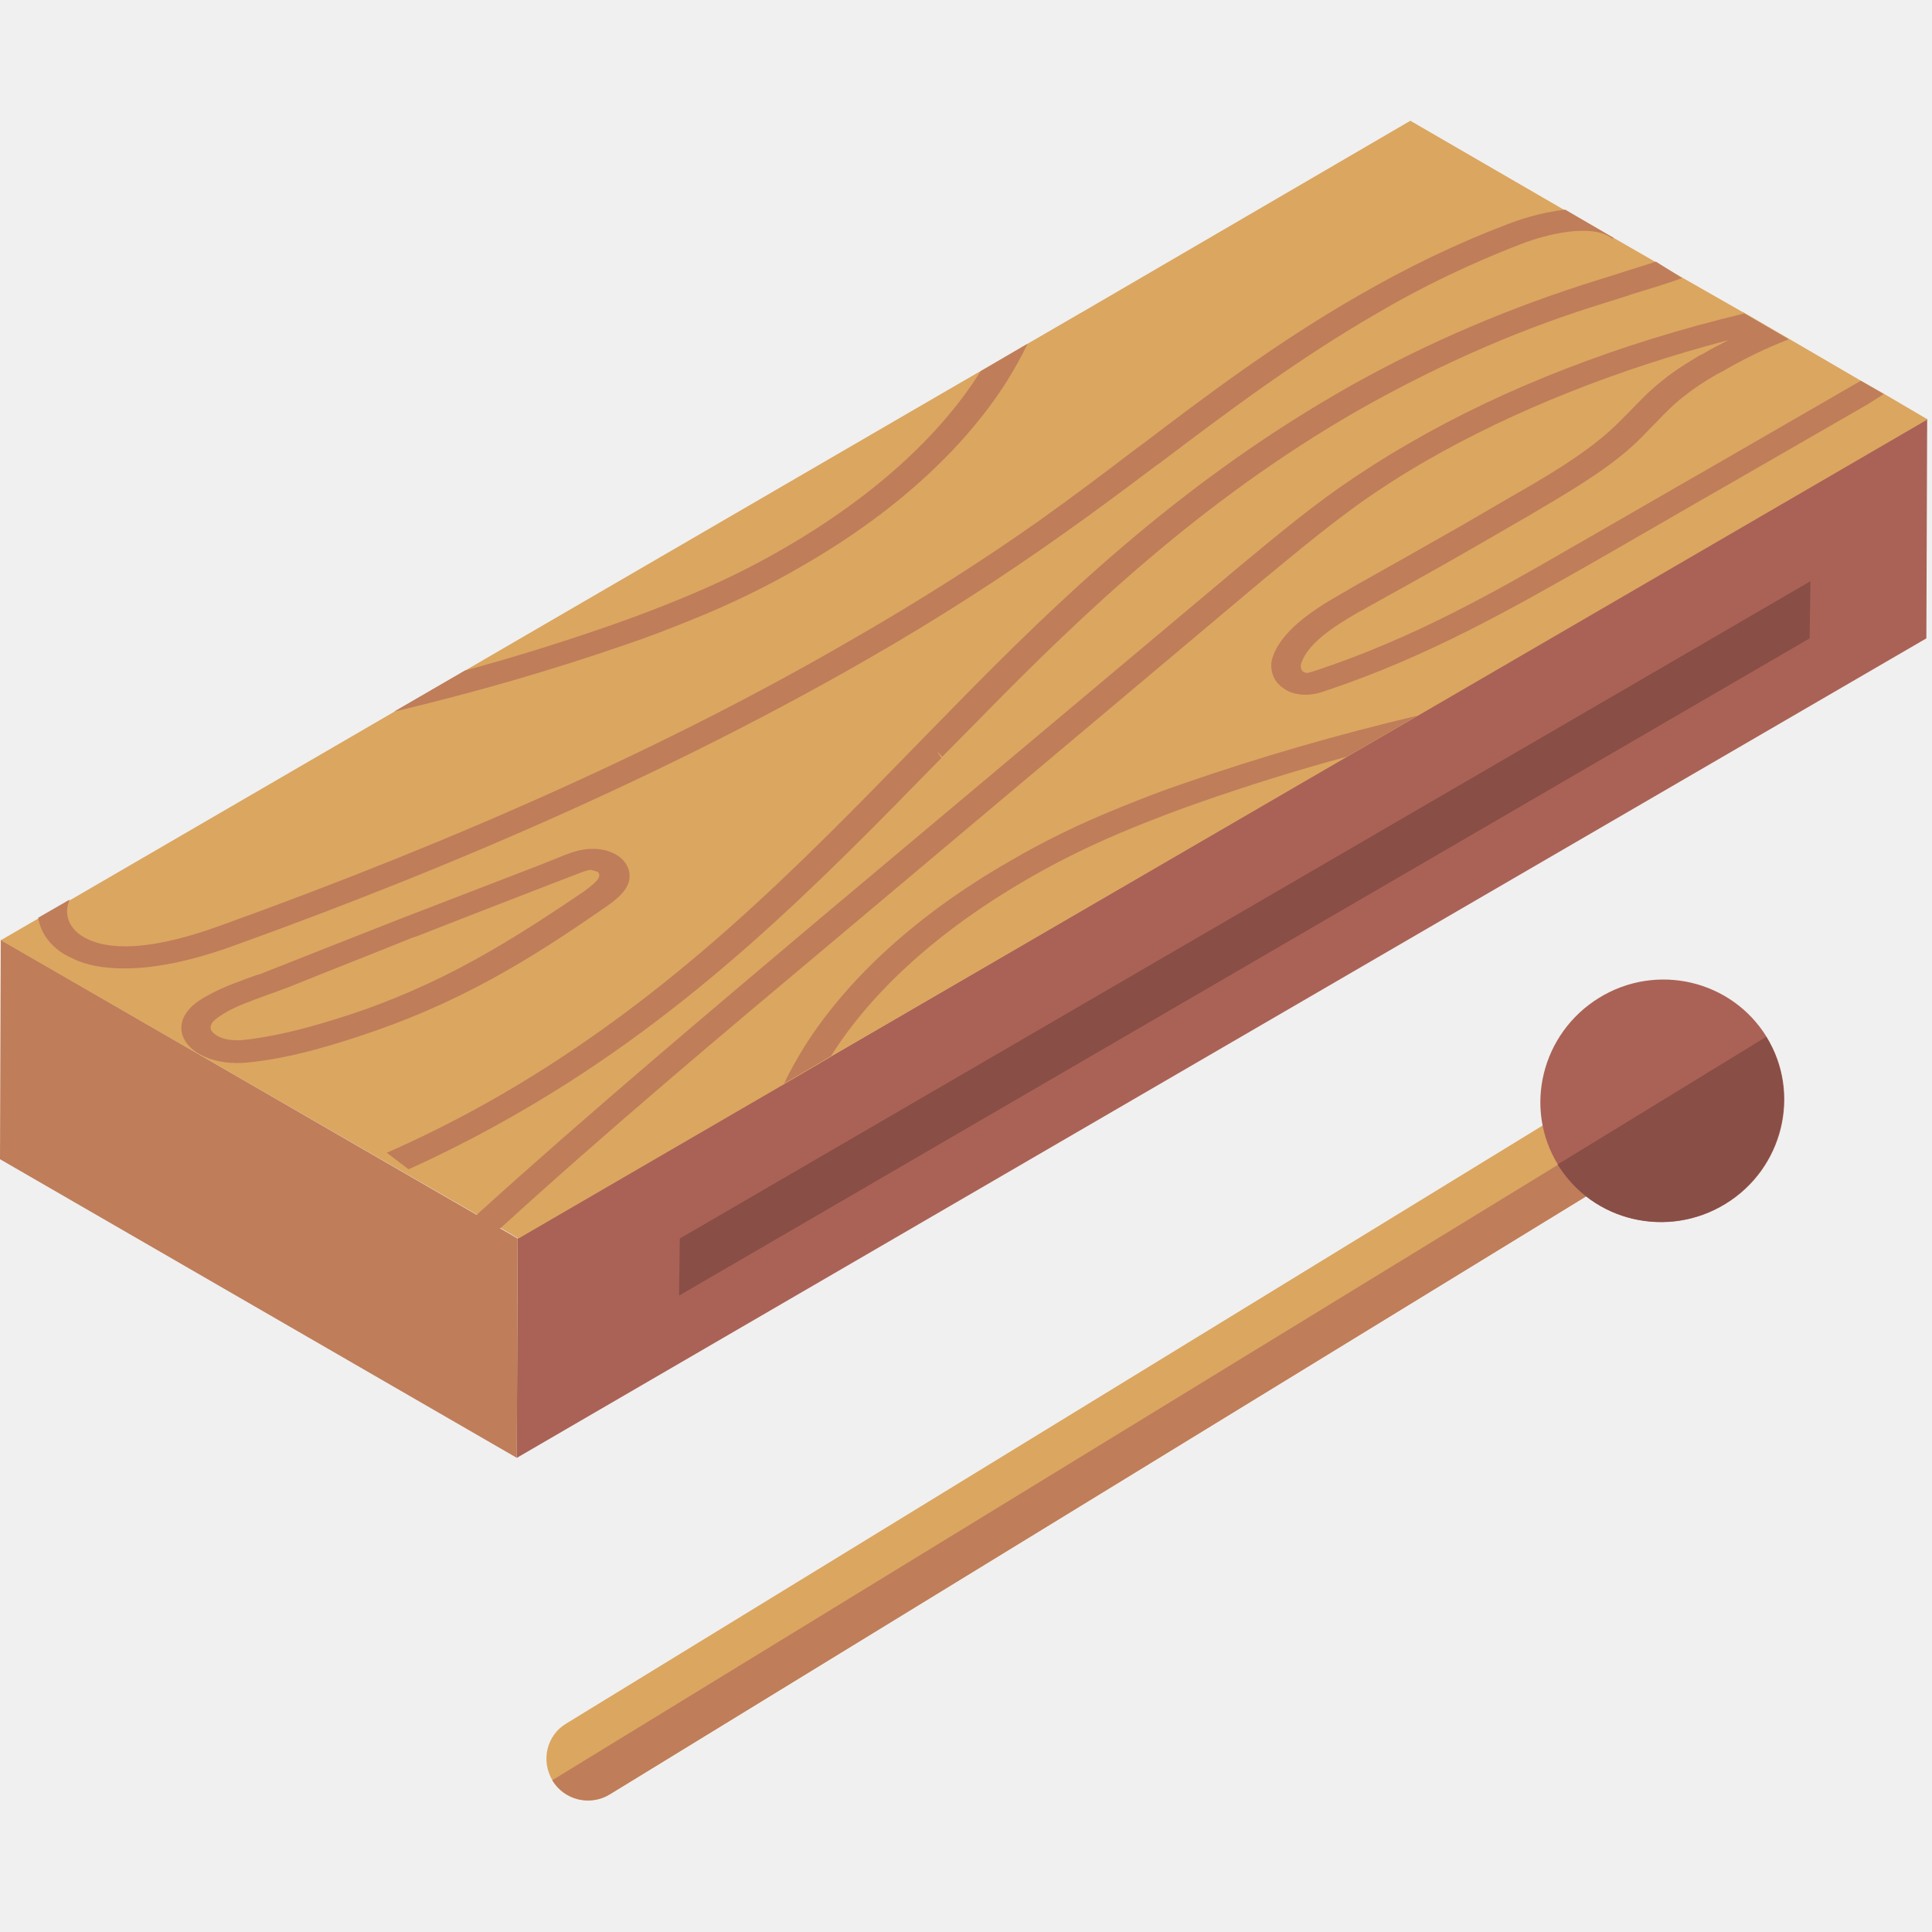
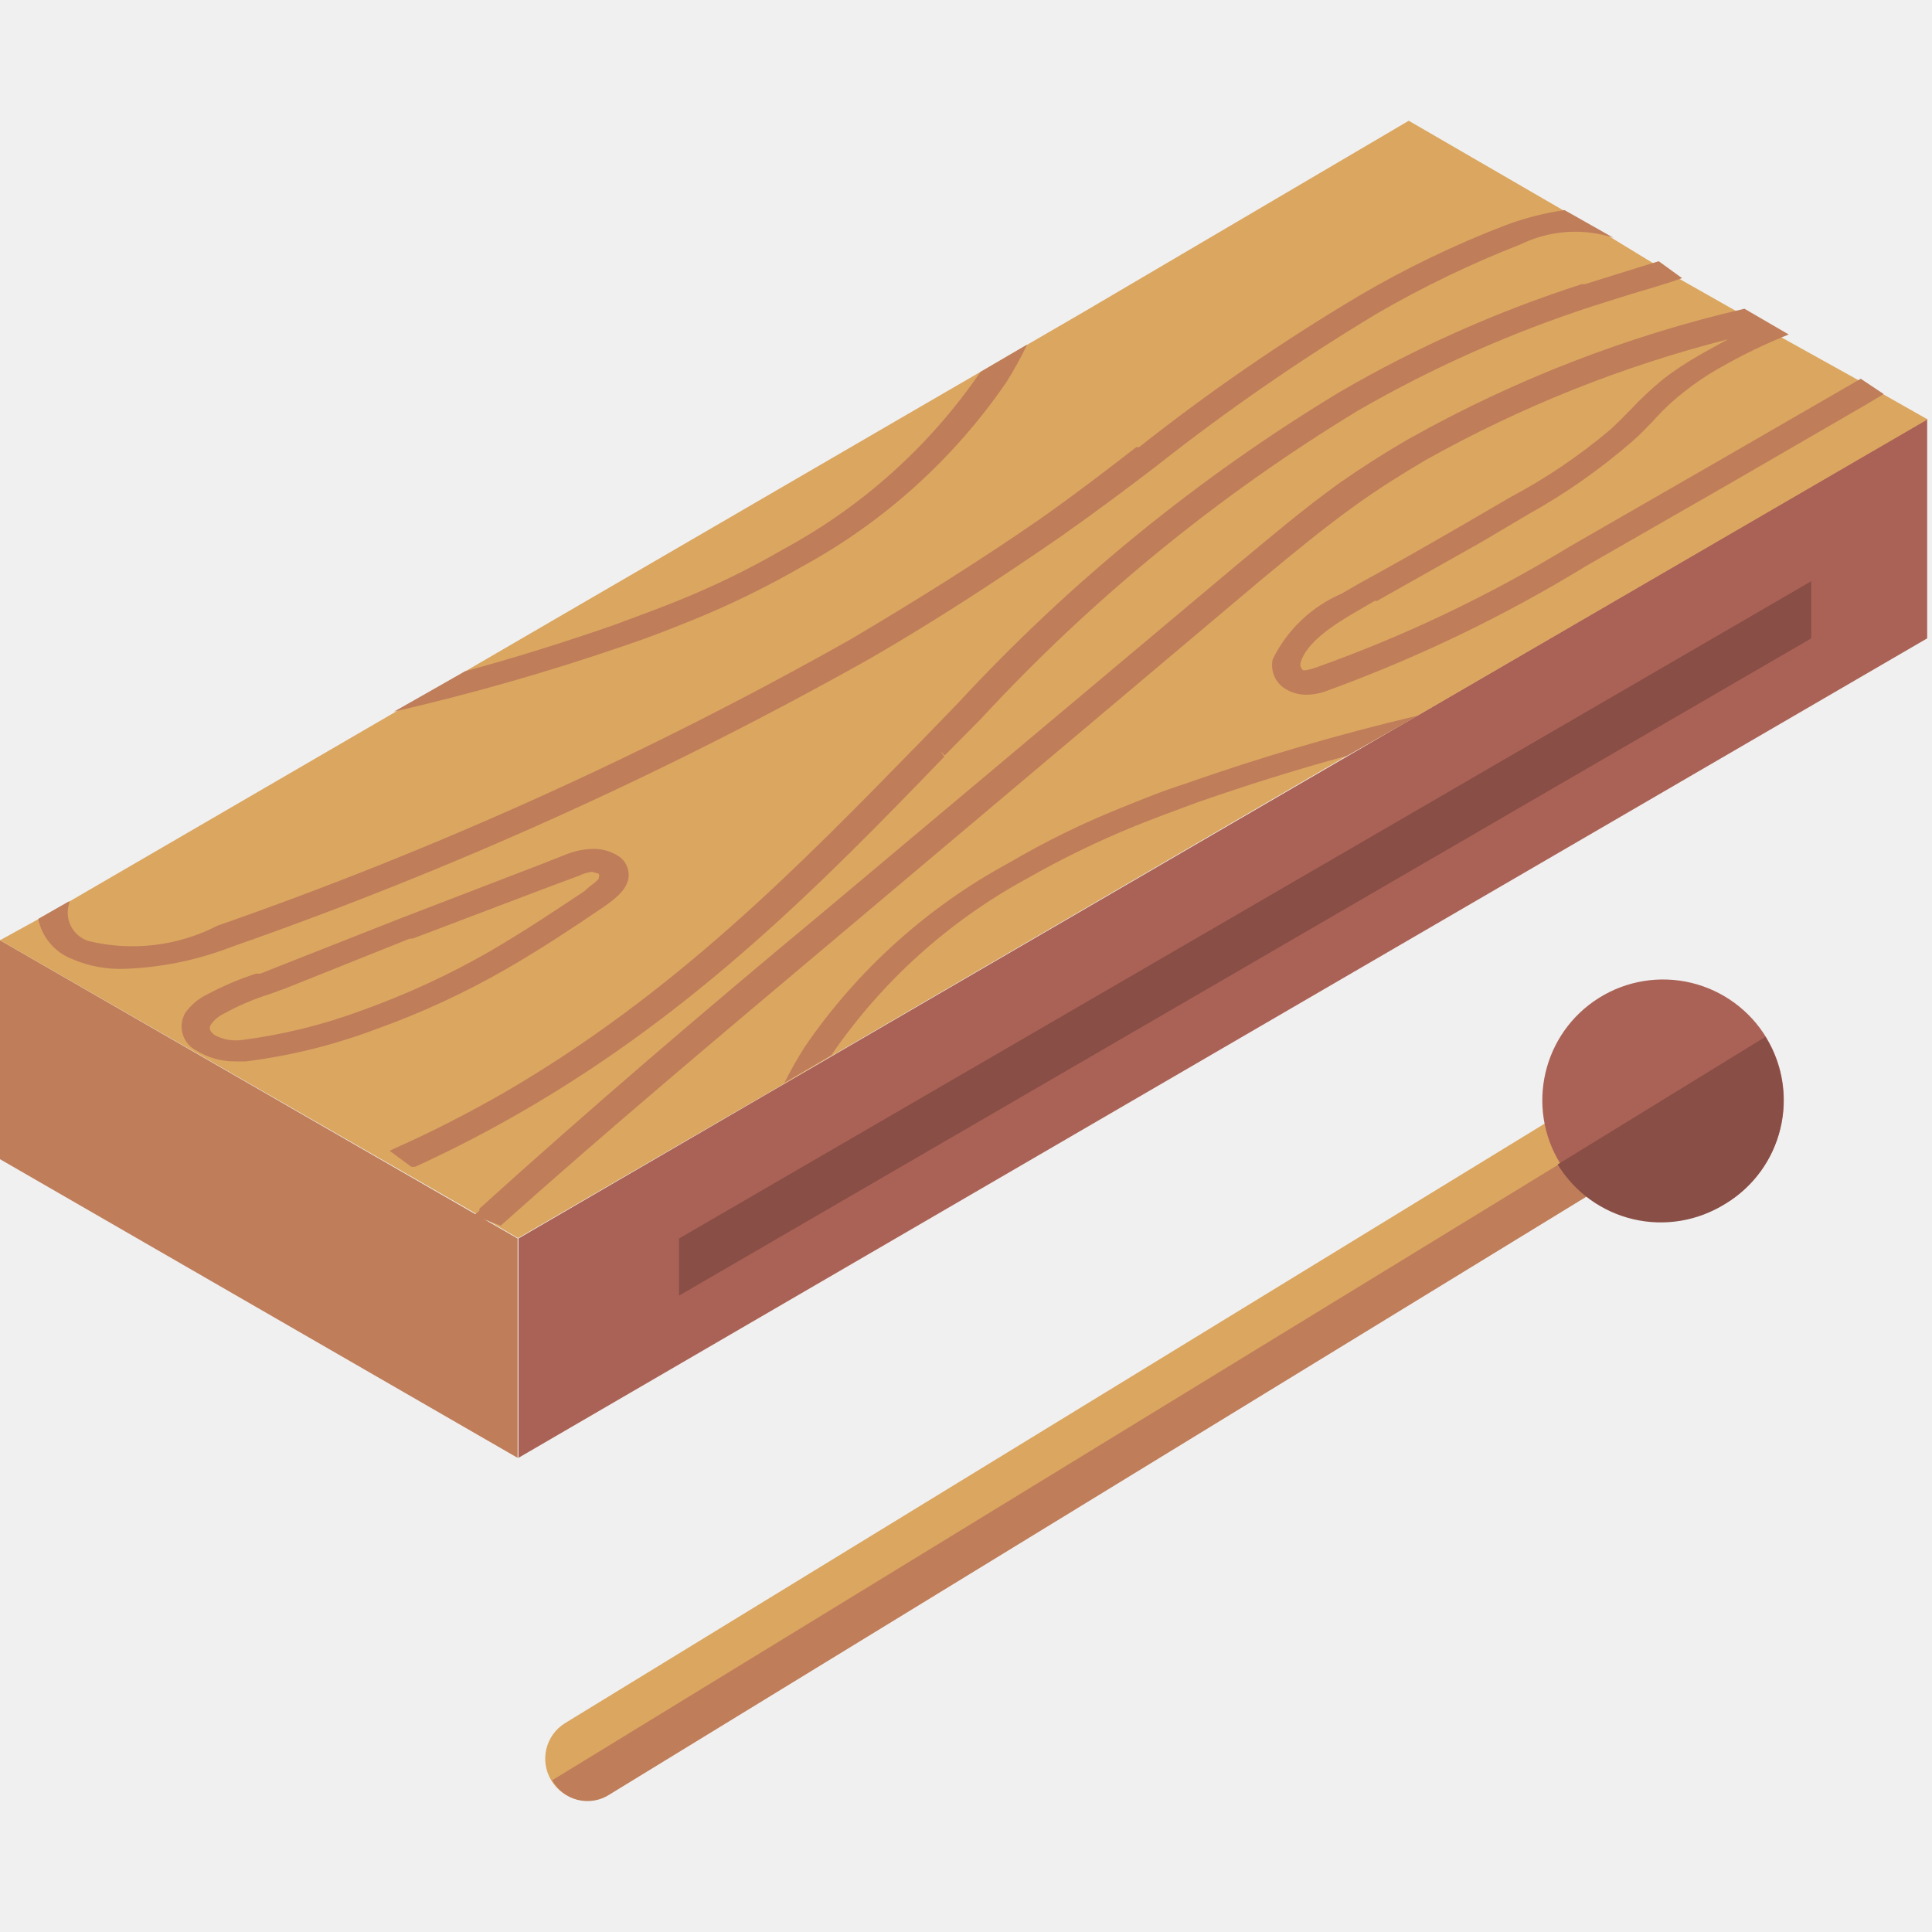
- <svg xmlns="http://www.w3.org/2000/svg" version="1.1" x="0px" y="0px" viewBox="0 0 48 48" style="enable-background:new 0 0 48 48;" xml:space="preserve">
-   <style type="text/css">
- 	.st0{fill:#F5DAA7;}
- 	.st1{fill:#EDC472;}
- 	.st2{fill:#BC9B5B;}
- 	.st3{fill:#9A6A53;}
- 	.st4{fill:#855B47;}
- 	.st5{fill:#F4E2C1;}
- 	.st6{fill:#F7F7F7;}
- 	.st7{fill:#C8C3CA;}
- 	.st8{fill:#B78C7A;}
- 	.st9{fill:#7A5341;}
- 	.st10{fill:#704C3B;}
- 	.st11{fill:#CF9875;}
- 	.st12{fill:#C7865B;}
- 	.st13{clip-path:url(#SVGID_3_);}
- 	.st14{clip-path:url(#SVGID_4_);fill:#FFFFFF;stroke:#231F20;stroke-miterlimit:10;}
- 	.st15{fill:#FFFFFF;stroke:#231F20;stroke-miterlimit:10;}
- 	.st16{fill:none;stroke:#000000;stroke-width:4.5;stroke-miterlimit:10;}
- 	.st17{fill:#463C4B;}
- 	.st18{fill:#555A6E;}
- 	.st19{fill:#F06423;}
- 	.st20{fill:#FAA51E;}
- 	.st21{fill:#D7E6F0;}
- 	.st22{fill:#DADADA;}
- 	.st23{fill:#C4C6C6;}
- 	.st24{fill:#EDEEEF;}
- 	.st25{fill:#797981;}
- 	.st26{fill:#5A5A63;}
- 	.st27{fill:#494951;}
- 	.st28{fill:#29BAED;}
- 	.st29{fill:#DD9554;}
- 	.st30{fill:#CC8244;}
- 	.st31{fill:#805333;}
- 	.st32{fill:#A56A43;}
- 	.st33{fill:#CB8252;}
- 	.st34{fill:#ECF0F1;}
- 	.st35{fill:#603E26;}
- 	.st36{fill:#F9EAB0;}
- 	.st37{fill:#F5EFCA;}
- 	.st38{fill:#464F5D;}
- 	.st39{fill:#F3D55B;}
- 	.st40{fill:#6F6571;}
- 	.st41{fill:#4B3F4E;}
- 	.st42{fill:#5D5360;}
- 	.st43{fill:#857E87;}
- 	.st44{fill:#ECEAEC;}
- 	.st45{fill:#DAD8DB;}
- 	.st46{fill:#B3E59F;}
- 	.st47{fill:#CCF49F;}
- 	.st48{fill:#792A47;}
- 	.st49{fill:#A62B38;}
- 	.st50{fill:#D22D28;}
- 	.st51{fill:#FF2F19;}
- 	.st52{fill:#FFFFFF;}
- 	.st53{fill:#202666;}
- 	.st54{fill:#FDE6BB;}
- 	.st55{fill:#FE501F;}
- 	.st56{fill:#FD7226;}
- 	.st57{fill:#FCCD76;}
- 	.st58{fill:#FB932C;}
- 	.st59{fill:#4D2857;}
- 	.st60{fill:#B19046;}
- 	.st61{fill:#F0C419;}
- 	.st62{fill:#24AE5F;}
- 	.st63{fill:#E64C3C;}
- 	.st64{fill:#3B97D3;}
- 	.st65{fill:#E74444;}
- 	.st66{fill:#CE3536;}
- 	.st67{fill:#D9DBDD;}
- 	.st68{fill:#E8EDF1;}
- 	.st69{fill:#F3DB70;}
- 	.st70{fill:#D5DAF3;}
- 	.st71{fill:#A2AEE6;}
- 	.st72{fill:#FFC344;}
- 	.st73{fill:#FFE177;}
- 	.st74{fill:#BEC6ED;}
- 	.st75{fill:#8795DE;}
- 	.st76{fill-rule:evenodd;clip-rule:evenodd;fill:#A46A5A;}
- 	.st77{fill-rule:evenodd;clip-rule:evenodd;fill:#845252;}
- 	.st78{fill-rule:evenodd;clip-rule:evenodd;fill:#FFD05B;}
- 	.st79{fill-rule:evenodd;clip-rule:evenodd;fill:#704242;}
- 	.st80{fill-rule:evenodd;clip-rule:evenodd;fill:#FFC244;}
- 	.st81{fill-rule:evenodd;clip-rule:evenodd;fill:#596C76;}
- 	.st82{fill-rule:evenodd;clip-rule:evenodd;fill:#465A61;}
- 	.st83{fill:#A46A5A;}
- 	.st84{fill:#607D8B;}
- 	.st85{fill:#9C27B0;}
- 	.st86{fill:#03A9F4;}
- 	.st87{fill:#8BC34A;}
- 	.st88{fill:#FFC107;}
- 	.st89{fill:#FF9800;}
- 	.st90{fill:#F44336;}
- 	.st91{fill:#D7CCC8;}
- 	.st92{fill:#F57C00;}
- 	.st93{fill:#F9BB4B;}
- 	.st94{fill:#FCF05A;}
- 	.st95{fill:#66342E;}
- 	.st96{fill:#D3843D;}
- 	.st97{fill:#704C55;}
- 	.st98{fill:#5A344B;}
- 	.st99{fill:#E63950;}
- 	.st100{fill:#EFE2DD;}
- 	.st101{fill:#FF435B;}
- 	.st102{fill:#FFF5F5;}
- 	.st103{fill:#9B786F;}
- 	.st104{fill:#925CB4;}
- 	.st105{fill:#814BA2;}
- 	.st106{fill:#6F3F8A;}
- 	.st107{fill:#FFD185;}
- 	.st108{fill:#FFBA48;}
- 	.st109{fill:#FF5A35;}
- 	.st110{fill:#FF7A3C;}
- 	.st111{fill:#FFE8C2;}
- 	.st112{fill:#4F4F4F;}
- 	.st113{fill:#FF3A2F;}
- 	.st114{fill:#353535;}
- 	.st115{fill:#FB4A59;}
- 	.st116{fill:#F82F40;}
- 	.st117{fill:#3F5959;}
- 	.st118{fill:#384848;}
- 	.st119{fill:#EFF5F6;}
- 	.st120{fill:#CBE5E7;}
- 	.st121{fill:#FCC16D;}
- 	.st122{fill:#FCB44D;}
- 	.st123{fill:#A66856;}
- 	.st124{fill:#735458;}
- 	.st125{fill:#FFDEA9;}
- 	.st126{fill:#5C4346;}
- 	.st127{fill:#8F5040;}
- 	.st128{fill:#595959;}
- 	.st129{fill:#7F221C;}
- 	.st130{fill:#913122;}
- 	.st131{fill:#FFEFB0;}
- 	.st132{fill:#DB2116;}
- 	.st133{fill:#883F2E;}
- 	.st134{fill:#A44F3E;}
- 	.st135{fill:#D8AA5E;}
- 	.st136{fill:#E9B665;}
- 	.st137{fill:#E19974;}
- 	.st138{fill:#FFEFD2;}
- 	.st139{fill:#D7D0D6;}
- 	.st140{fill:#E8AD8C;}
- 	.st141{fill:#6D3326;}
- 	.st142{fill:#BA5D4F;}
- 	.st143{fill:#F5A871;}
- 	.st144{fill:#E89A5E;}
- 	.st145{fill:#A34F41;}
- 	.st146{fill:#D68A5A;}
- 	.st147{fill:#FFE5C4;}
- 	.st148{fill:#FDD1A7;}
- 	.st149{fill:#873F30;}
- 	.st150{fill:#C86F5C;}
- 	.st151{fill:#6C3328;}
- 	.st152{fill:#54231D;}
- 	.st153{fill:#B5B1B3;}
- 	.st154{fill:#FEC93E;}
- 	.st155{fill:#EFB533;}
- 	.st156{fill:#F7A738;}
- 	.st157{fill:#EA952F;}
- 	.st158{fill:#FD6E2E;}
- 	.st159{fill:#EA551B;}
- 	.st160{fill:#F5A257;}
- 	.st161{fill:#DB8F52;}
- 	.st162{fill:#75360D;}
- 	.st163{fill:#FFBF7B;}
- 	.st164{fill:#00CCB2;}
- 	.st165{fill:#00AB94;}
- 	.st166{fill:#FEA832;}
- 	.st167{fill:#FF8700;}
- 	.st168{fill:#00EED0;}
- 	.st169{fill:#FFD400;}
- 	.st170{fill:#FDBF00;}
- 	.st171{fill:#08B865;}
- 	.st172{fill:#E41F2D;}
- 	.st173{fill:#FD4755;}
- 	.st174{fill:#FB2B3A;}
- 	.st175{fill:#FED2A4;}
- 	.st176{fill:#FFE5C2;}
- 	.st177{fill:#FFBD86;}
- 	.st178{fill:#FE99A0;}
- 	.st179{fill:#FD8087;}
- 	.st180{fill:#C57A44;}
- 	.st181{fill:#09A755;}
- 	.st182{fill:#FEDF30;}
- 	.st183{fill:#FED402;}
- 	.st184{fill:#FAC600;}
- 	.st185{fill:#46CC8D;}
- 	.st186{fill:#00C27A;}
- 	.st187{fill:#FE7701;}
- 	.st188{fill:#FE860A;}
- 	.st189{fill:#C41926;}
- 	.st190{fill:#E89C5D;}
- 	.st191{fill:#F4B37D;}
- 	.st192{fill:#E8626C;}
- 	.st193{fill:#40C6C2;}
- 	.st194{fill:#FFC999;}
- 	.st195{fill:#4A4A68;}
- 	.st196{fill:#333356;}
- 	.st197{fill:#EDEDED;}
- 	.st198{fill:#C9C9C9;}
- 	.st199{fill:#FF9900;}
- 	.st200{fill:#FFCE00;}
- 	.st201{fill:#FBBD00;}
- 	.st202{fill:#ED8100;}
- 	.st203{fill:#FFE431;}
- 	.st204{fill:#FF9F00;}
- 	.st205{fill:#FFE666;}
- 	.st206{fill:#FFBF00;}
- 	.st207{fill:#FCCD31;}
- 	.st208{fill:#F2B016;}
- 	.st209{fill:#4A4D4F;}
- 	.st210{fill:#D3CBC2;}
- 	.st211{fill:#6D7072;}
- 	.st212{fill:#BAAFA6;}
- 	.st213{fill:#888C8E;}
- 	.st214{fill:#B4B4B4;}
- 	.st215{fill:#FFE999;}
- 	.st216{fill:#FFCF3B;}
- 	.st217{fill:#C1C1C1;}
- 	.st218{fill:#FFBC19;}
- 	.st219{fill:#94E6FF;}
- 	.st220{fill:#315F83;}
- 	.st221{fill:#267EA8;}
- 	.st222{fill:#3B3F5F;}
- 	.st223{fill:#D8F2FB;}
- 	.st224{fill:#35495E;}
- 	.st225{fill:#556080;}
- 	.st226{fill:#E4C05C;}
- 	.st227{fill:#E4C05C;stroke:#E4C05C;stroke-width:2;stroke-linecap:round;stroke-linejoin:round;stroke-miterlimit:10;}
- 	.st228{fill:#B57F5F;}
- 	.st229{fill:#966A5B;}
- 	.st230{fill:#FFD15B;}
- 	.st231{fill:#A5C3DC;}
- 	.st232{fill:#8697CB;}
- 	.st233{fill:#E0E0E0;}
- 	.st234{fill:#CCCCCC;}
- 	.st235{fill:#8E8E8E;}
- 	.st236{fill:#A0A0A0;}
- 	.st237{fill:#E13732;}
- 	.st238{fill:#F05055;}
- 	.st239{fill:#D24605;}
- 	.st240{fill:#FFCE53;}
- 	.st241{fill:#FFB833;}
- 	.st242{fill:#4999D1;}
- 	.st243{fill:#43AAF0;}
- 	.st244{fill:#FF2E23;}
- 	.st245{fill:#FF4A26;}
- 	.st246{fill:#C6805D;}
- 	.st247{fill:#77CC7D;}
- 	.st248{fill:#52BD7E;}
- 	.st249{fill:#98DB7C;}
- 	.st250{fill:#D48C64;}
- 	.st251{fill:#FFD18D;}
- 	.st252{fill:#FBBD80;}
- 	.st253{fill:#F3B573;}
- 	.st254{fill:#434A54;}
- 	.st255{fill:#DA4453;}
- 	.st256{fill:#FFCE54;}
- 	.st257{fill:#ED5564;}
- 	.st258{fill-rule:evenodd;clip-rule:evenodd;fill:#4BC3EF;}
- 	.st259{fill-rule:evenodd;clip-rule:evenodd;fill:#1BADDE;}
- 	.st260{fill-rule:evenodd;clip-rule:evenodd;fill:#DBD8DB;}
- 	.st261{fill-rule:evenodd;clip-rule:evenodd;fill:#C9BFC8;}
- 	.st262{fill:#421815;}
- 	.st263{fill:#FCB982;}
- 	.st264{fill:#FDDBBF;}
- 	.st265{fill:#FCCA9F;}
- 	.st266{fill:#C6865C;}
- 	.st267{fill:#B16E3D;}
- 	.st268{fill:#454545;}
- 	.st269{fill:#EFECEF;}
- 	.st270{fill:#E2DFE2;}
- 	.st271{fill:#3F3736;}
- 	.st272{fill:#C4755B;}
- 	.st273{fill:#FFE3A1;}
- 	.st274{fill-rule:evenodd;clip-rule:evenodd;fill:#D48C64;}
- 	.st275{fill:#DBD8DB;}
- 	.st276{fill:#BB5D4C;}
- 	.st277{fill:#465A61;}
- 	.st278{fill:#596C76;}
- 	.st279{fill:#E5E1E5;}
- 	.st280{fill:#7A8C98;}
- 	.st281{fill:#FEDBA6;}
- 	.st282{fill:#EAB14D;}
- 	.st283{fill:#617881;}
- 	.st284{fill:#E28086;}
- 	.st285{fill:#DD636E;}
- 	.st286{fill:#FFE07D;}
- 	.st287{fill:#ECBE6B;}
- 	.st288{fill:#E9EDF5;}
- 	.st289{fill:#CDD2E1;}
- 	.st290{fill:#FFAA00;}
- 	.st291{fill:#FF9500;}
- 	.st292{fill:#555A65;}
- 	.st293{fill:#333940;}
- 	.st294{fill:#E6A373;}
- 	.st295{fill:#CC8552;}
- 	.st296{fill:#FFDF40;}
- 	.st297{fill:#FFBE40;}
- 	.st298{fill:#FF9F40;}
- 	.st299{fill:#F77E00;}
- 	.st300{fill:#FFF04A;}
- 	.st301{fill:#00DDC1;}
- 	.st302{fill:#A24603;}
- 	.st303{fill:#F2D813;}
- 	.st304{fill:#803602;}
- 	.st305{fill:#3A3A3A;}
- 	.st306{fill:#AFAFAF;}
- 	.st307{fill:#686868;}
- 	.st308{fill:#925A15;}
- 	.st309{fill:#F3F2F6;}
- 	.st310{fill:#BF7D5A;}
- 	.st311{fill:#AA6256;}
- 	.st312{fill:#894E46;}
- 	.st313{fill:#DBA660;}
- 	.st314{fill:#E49542;}
- 	.st315{fill:#F9EFDA;}
- 	.st316{fill:#756E78;}
- 	.st317{fill:#665E66;}
- 	.st318{fill:#F9F6F9;}
- 	.st319{fill:#BC6C59;}
- 	.st320{fill:#994B39;}
- 	.st321{fill:#FEEC96;}
- 	.st322{fill:#F5DB64;}
- 	.st323{fill:#5D5E69;}
- 	.st324{fill:#FFE09F;}
- 	.st325{fill:#ECBD83;}
- 	.st326{fill:#F6D190;}
- 	.st327{fill:#FF8086;}
- 	.st328{fill:#E5646E;}
- 	.st329{fill:#357DA3;}
- 	.st330{fill:#F48A3B;}
- 	.st331{fill:#FFC233;}
- 	.st332{fill:#CDDEE0;}
- 	.st333{fill:#C8C5C9;}
- 	.st334{fill:#785353;}
- 	.st335{fill:#6E4848;}
- 	.st336{fill:#B7E4F8;}
- 	.st337{fill:#93D6F4;}
- 	.st338{fill:#DBF1FB;}
- 	.st339{fill:#8DCAFC;}
- 	.st340{fill:#64B9FC;}
- 	.st341{fill:#C4E1FF;}
- 	.st342{fill:#B5DBFD;}
- 	.st343{fill:#FEE7C9;}
- 	.st344{fill:#FFD496;}
- 	.st345{fill:#A3E440;}
- 	.st346{fill:#99D53B;}
- 	.st347{fill:#BCEA73;}
- 	.st348{fill:#C76D3D;}
- 	.st349{fill:#AA5E33;}
- 	.st350{fill:#D67F4F;}
- 	.st351{fill:#8DC637;}
- 	.st352{fill:#A79BA7;}
- 	.st353{fill:#7A6D79;}
- 	.st354{fill:#C4E2FF;}
- 	.st355{fill:#60B7FF;}
- 	.st356{fill:#B3DAFE;}
- 	.st357{fill:#F3F0F3;}
- 	.st358{fill:#EFEDEF;}
- 	.st359{fill:#CBC4CC;}
- 	.st360{fill:#26A6FE;}
- 	.st361{fill:#D2555A;}
- 	.st362{fill:#FF6464;}
- 	.st363{fill:#D7DEED;}
- 	.st364{fill:#B8BFD4;}
- 	.st365{fill:#959CB3;}
- 	.st366{fill:#F8C460;}
- 	.st367{fill:#FAAF42;}
- 	.st368{fill:#7A838B;}
- 	.st369{fill:#5D6972;}
- 	.st370{fill:#A7D0E1;}
- 	.st371{fill:#80BBCE;}
- 	.st372{fill:#FFD8CA;}
- 	.st373{fill:#FFBFAE;}
- 	.st374{fill:#FFE5D8;}
- 	.st375{fill:#E5EEF9;}
- 	.st376{fill:#56595E;}
- 	.st377{fill:#7F8284;}
- 	.st378{fill:#A5A5A4;}
- 	.st379{fill:#95A5A5;}
- 	.st380{fill:#BDC3C7;}
- 	.st381{fill:#7F8C8D;}
- </style>
-   <g id="Acoustic_Grand_Keyboard">
-     <g id="_x31_2">
-       <g>
-         <g>
-           <g>
-             <g>
-               <g>
-                 <path class="st310" d="M9.79,27.79l1.76-1.02c1.26-0.34,2.5-0.73,3.7-1.15c0.6-0.21,1.11-0.41,1.58-0.6         c0.94-0.38,1.85-0.82,2.67-1.3c2.16-1.25,3.84-2.76,4.86-4.38c0,0,0-0.01,0.01-0.01l1.16-0.68         c-0.15,0.32-0.33,0.63-0.52,0.94c-1.08,1.7-2.83,3.29-5.08,4.58c-0.85,0.5-1.78,0.95-2.75,1.34         c-0.52,0.21-1.05,0.42-1.62,0.61C13.71,26.75,11.78,27.32,9.79,27.79z" />
-               </g>
-             </g>
-             <g>
-               <g>
-                 <path class="st311" d="M47.88,10.41l-0.02,5.45L12.84,36.22l0.02-5.45L47.88,10.41z" />
-               </g>
-               <g>
-                 <path class="st312" d="M44.98,14.44l-0.02,1.42L16.87,32.19l0.02-1.42L44.98,14.44z" />
-               </g>
-               <g>
-                 <path class="st310" d="M12.86,30.77l-0.02,5.45L0,28.8l0.02-5.45L12.86,30.77z" />
-               </g>
-               <g>
-                 <path class="st313" d="M47.89,10.42l-12.66,7.36l-1.76,1.02l-12.81,7.44c0,0,0,0.01-0.01,0.01l-1.16,0.68l-6.61,3.84         l-0.48-0.28l-0.58-0.33L0.02,23.36l0.93-0.54l0.78-0.45l20.63-11.99l4.48-2.6c0,0,0.01,0,0.02-0.01L35.04,3l3.83,2.22h0.01         l1.21,0.69l1.06,0.61l0.65,0.38l1.49,0.85h0.01l1.1,0.64l1.8,1.05l0.6,0.34L47.89,10.42z" />
-               </g>
-               <g>
-                 <path class="st310" d="M41.79,6.91c-0.42,0.15-0.85,0.28-1.28,0.41l-0.05,0.02c-0.31,0.1-0.61,0.19-0.92,0.29         c-2.04,0.65-4,1.54-5.86,2.6c-3.81,2.2-6.74,4.97-9.36,7.65l-0.91,0.92l-0.11-0.11h-0.01l0.1,0.14         c-3.03,3.1-6.16,6.32-10.53,8.83c-0.85,0.49-1.74,0.95-2.62,1.35l-0.09,0.04l-0.54-0.41l0.25-0.11         c0.86-0.39,1.74-0.84,2.57-1.32c4.29-2.48,7.38-5.66,10.38-8.74l0.93-0.95c2.48-2.53,5.45-5.41,9.49-7.75         c1.9-1.1,3.93-1.99,6.02-2.67l0.09-0.03c0.28-0.09,0.54-0.17,0.83-0.26c0.32-0.11,0.65-0.2,0.97-0.31L41.79,6.91z" />
-                 <path class="st310" d="M35.22,17.78l-1.76,1.02c-1.26,0.34-2.5,0.73-3.7,1.15c-0.6,0.21-1.11,0.41-1.58,0.6         c-0.94,0.38-1.85,0.82-2.67,1.3c-2.16,1.25-3.84,2.76-4.86,4.38c0,0,0,0.01-0.01,0.01l-1.16,0.68         c0.15-0.32,0.33-0.63,0.52-0.94c1.08-1.7,2.83-3.29,5.08-4.58c0.85-0.5,1.78-0.95,2.75-1.34c0.52-0.21,1.05-0.42,1.62-0.61         C31.3,18.81,33.23,18.25,35.22,17.78z" />
-                 <path class="st310" d="M9.79,17.68l1.76-1.02c1.26-0.34,2.5-0.73,3.7-1.15c0.6-0.21,1.11-0.41,1.58-0.6         c0.94-0.38,1.85-0.82,2.67-1.3c2.16-1.25,3.84-2.76,4.86-4.38c0,0,0-0.01,0.01-0.01l1.16-0.68         c-0.15,0.32-0.33,0.63-0.52,0.94c-1.08,1.7-2.83,3.29-5.08,4.58c-0.85,0.5-1.78,0.95-2.75,1.34         c-0.52,0.21-1.05,0.42-1.62,0.61C13.71,16.65,11.78,17.21,9.79,17.68z" />
-                 <path class="st310" d="M46.8,9.79c-0.13,0.09-0.27,0.17-0.39,0.25l-3.42,1.97c-1.19,0.68-2.39,1.38-3.58,2.06         c-1.87,1.06-3.95,2.25-6.44,3.08c-0.14,0.05-0.31,0.11-0.53,0.11c-0.21,0-0.41-0.05-0.55-0.16         c-0.28-0.18-0.34-0.49-0.29-0.71c0.19-0.68,0.97-1.21,1.71-1.63c0.15-0.09,0.3-0.17,0.45-0.26c0.77-0.43,1.6-0.9,2.6-1.47         c0.38-0.22,0.77-0.45,1.15-0.67c0.84-0.48,1.79-1.03,2.49-1.66c0.19-0.17,0.36-0.35,0.51-0.5c0.25-0.26,0.5-0.52,0.81-0.76         c0.23-0.19,0.52-0.38,0.89-0.6l0.12-0.06c0.19-0.12,0.41-0.22,0.61-0.33c-2.77,0.73-5.34,1.75-7.51,3         c-0.59,0.34-1.15,0.7-1.67,1.07c-0.83,0.6-1.6,1.24-2.35,1.86l-0.12,0.1l-10.68,8.98c-2.72,2.28-5.54,4.65-8.16,7.04         l-0.03,0.02l-0.04,0.03l-0.67-0.25l0.14-0.12l0.05-0.05c2.75-2.49,5.69-4.96,8.52-7.35l10.34-8.68         c0.75-0.62,1.59-1.33,2.51-1.98c0.53-0.37,1.12-0.75,1.73-1.1c2.39-1.39,5.24-2.49,8.33-3.23h0.01l1.1,0.64         c-0.59,0.23-1.14,0.5-1.65,0.8l-0.12,0.06c-0.33,0.19-0.59,0.36-0.81,0.54c-0.27,0.2-0.5,0.44-0.71,0.66l-0.09,0.09         c-0.16,0.16-0.31,0.33-0.49,0.49c-0.7,0.64-1.64,1.18-2.55,1.72l-1.21,0.7c-1,0.58-1.82,1.03-2.59,1.46l-0.05,0.03         c-0.14,0.07-0.28,0.16-0.42,0.23c-0.63,0.36-1.29,0.8-1.43,1.3c-0.01,0.06,0.01,0.15,0.06,0.18         c0.03,0.02,0.05,0.02,0.09,0.03c0.04,0,0.12-0.03,0.22-0.06c2.45-0.81,4.49-1.98,6.29-3.02c1.19-0.68,2.39-1.38,3.58-2.06         l3.55-2.05c0.04-0.02,0.09-0.05,0.12-0.07L46.8,9.79z" />
-                 <path class="st310" d="M15.35,21.26c-0.17-0.11-0.38-0.17-0.61-0.17c-0.01,0-0.01,0-0.02,0c-0.29,0-0.52,0.09-0.68,0.15         l-0.65,0.26c-1.15,0.44-2.3,0.89-3.45,1.33c-1.05,0.41-2.08,0.82-3.12,1.23c-0.11,0.04-0.22,0.09-0.35,0.14l-0.11,0.03         c-0.36,0.13-0.85,0.3-1.23,0.52c-0.26,0.14-0.43,0.29-0.53,0.46c-0.19,0.32-0.09,0.67,0.26,0.92         c0.26,0.18,0.63,0.28,1.01,0.28c0.09,0,0.16,0,0.25-0.01c1.12-0.1,2.31-0.48,3.23-0.8c1.09-0.38,2.17-0.87,3.28-1.51         c0.89-0.51,1.7-1.06,2.38-1.53c0.23-0.16,0.55-0.38,0.62-0.68C15.68,21.64,15.57,21.41,15.35,21.26z M14.52,22.14         c-0.71,0.48-1.49,1-2.34,1.49c-1.07,0.62-2.1,1.09-3.14,1.46c-0.87,0.3-2.01,0.65-3.02,0.75c-0.27,0.02-0.51-0.02-0.66-0.13         c-0.19-0.13-0.12-0.23-0.1-0.28c0.04-0.07,0.15-0.16,0.32-0.26c0.28-0.17,0.68-0.31,1.03-0.44l0.05-0.02         c0.19-0.06,0.35-0.13,0.5-0.18c1.03-0.42,2.07-0.82,3.1-1.24l0.07-0.02c1.12-0.44,2.24-0.87,3.37-1.31l0.65-0.25         c0.13-0.05,0.23-0.09,0.33-0.1l0.17,0.05c0.03,0.03,0.04,0.06,0.04,0.09C14.89,21.87,14.66,22.03,14.52,22.14z" />
-                 <path class="st310" d="M40.09,5.91l-0.03,0.02l-0.07-0.05c-0.49-0.3-1.5-0.09-2.22,0.19c-1.21,0.47-2.38,1.02-3.57,1.72         c-1.97,1.14-3.7,2.44-5.38,3.71l-0.1,0.07c-0.77,0.58-1.56,1.17-2.37,1.74c-1.45,1.03-3.06,2.07-4.77,3.05         c-4.48,2.58-9.8,4.99-15.84,7.16c-1.01,0.36-1.9,0.54-2.64,0.54c-0.5,0-0.94-0.07-1.3-0.25c-0.49-0.21-0.79-0.6-0.85-1.01         l0.78-0.45c-0.01,0.02-0.01,0.03-0.02,0.05c-0.11,0.28-0.04,0.7,0.48,0.94c0.68,0.31,1.77,0.2,3.22-0.32         c6.01-2.16,11.3-4.54,15.74-7.12c1.69-0.97,3.28-1.98,4.72-3c0.81-0.58,1.61-1.18,2.38-1.77l0.06-0.04         c1.67-1.27,3.41-2.58,5.43-3.74c1.23-0.71,2.43-1.29,3.69-1.77c0.25-0.1,0.82-0.3,1.45-0.37h0.01L40.09,5.91z" />
-               </g>
-             </g>
-           </g>
-         </g>
-       </g>
-     </g>
-     <g>
-       <path class="st313" d="M40.13,29.28l-24.98,15.3c-0.49,0.3-1.13,0.15-1.42-0.34c-0.3-0.49-0.15-1.13,0.34-1.42l24.98-15.3    c0.49-0.3,1.13-0.15,1.42,0.34C40.77,28.34,40.62,28.98,40.13,29.28z" />
-       <path class="st310" d="M15.15,44.58l24.98-15.3c0.49-0.3,0.64-0.94,0.34-1.42L13.72,44.23C14.02,44.72,14.66,44.88,15.15,44.58z" />
-       <path class="st311" d="M39.73,24.79c-1.43,0.88-1.89,2.74-1.02,4.15c0.86,1.41,2.73,1.85,4.16,0.97c1.43-0.87,1.89-2.74,1.02-4.15    C43.02,24.35,41.16,23.91,39.73,24.79z" />
-       <path class="st312" d="M42.86,29.91c1.43-0.88,1.89-2.74,1.02-4.15l-5.18,3.17C39.57,30.35,41.43,30.78,42.86,29.91z" />
-     </g>
+ <svg xmlns="http://www.w3.org/2000/svg" id="Acoustic_Grand_Keyboard" data-name="Acoustic Grand Keyboard" viewBox="0 0 48 48">
+   <defs>
+     <style>.cls-1{fill:#bf7d5a;}.cls-2{fill:#aa6256;}.cls-3{fill:#894e46;}.cls-4{fill:#dba660;}</style>
+   </defs>
+   <g id="_12" data-name="12">
+     <path class="cls-1" d="M9.79,27.79l1.76-1c1.25-.34,2.49-.72,3.7-1.15.59-.21,1.11-.4,1.58-.6a20.52,20.52,0,0,0,2.66-1.3,14,14,0,0,0,4.87-4.38h0l1.16-.69a9.66,9.66,0,0,1-.52.94,14.48,14.48,0,0,1-5.08,4.58,20.62,20.62,0,0,1-2.75,1.34c-.52.22-1.05.42-1.62.61A56.85,56.85,0,0,1,9.79,27.79Z" />
+     <path class="cls-2" d="M47.88,10.41v5.45l-35,20.36,0-5.45Z" />
+     <path class="cls-3" d="M45,14.44l0,1.42L16.87,32.19l0-1.42Z" />
+     <path class="cls-1" d="M12.86,30.77l0,5.45L0,28.8l0-5.44Z" />
+     <path class="cls-4" d="M47.89,10.42,35.22,17.78l-1.76,1L20.65,26.24a0,0,0,0,1,0,0l-1.16.68-6.62,3.84-.48-.28-.57-.33L0,23.36,1,22.81l.77-.44,20.64-12,4.48-2.6h0L35,3l3.83,2.22h0l1.21.69,1,.61.65.39,1.5.85h0l1.1.64,1.8,1,.6.34Z" />
+     <path class="cls-1" d="M41.79,6.91c-.41.15-.85.27-1.28.4l0,0-.92.29a30.59,30.59,0,0,0-5.85,2.6,43.51,43.51,0,0,0-9.36,7.65l-.91.92-.1-.11h0l.09.14c-3,3.11-6.15,6.32-10.53,8.84-.85.49-1.74.95-2.62,1.35l-.09,0-.54-.4.24-.11c.87-.39,1.74-.84,2.58-1.32,4.28-2.48,7.38-5.67,10.38-8.74l.92-.95a43.67,43.67,0,0,1,9.5-7.74,30.58,30.58,0,0,1,6-2.67l.08,0,.83-.26,1-.31Z" />
+     <path class="cls-1" d="M35.22,17.78l-1.76,1c-1.26.34-2.49.73-3.7,1.15-.6.22-1.11.41-1.58.6a22.79,22.79,0,0,0-2.67,1.3,14,14,0,0,0-4.86,4.39,0,0,0,0,1,0,0l-1.16.68A9.66,9.66,0,0,1,20,26a14.55,14.55,0,0,1,5.08-4.57,20.66,20.66,0,0,1,2.75-1.35c.52-.21,1-.41,1.62-.61A56.83,56.83,0,0,1,35.22,17.78Z" />
+     <path class="cls-1" d="M9.79,17.68l1.76-1c1.25-.34,2.49-.73,3.7-1.15.59-.22,1.11-.41,1.58-.6a20.52,20.52,0,0,0,2.66-1.3,14,14,0,0,0,4.87-4.39h0l1.16-.68a9.66,9.66,0,0,1-.52.94,14.67,14.67,0,0,1-5.08,4.58,21.92,21.92,0,0,1-2.75,1.34c-.52.21-1.05.42-1.62.61A56.83,56.83,0,0,1,9.79,17.68Z" />
+     <path class="cls-1" d="M46.8,9.79l-.4.24L43,12l-3.59,2.06A35.79,35.79,0,0,1,33,17.15a1.5,1.5,0,0,1-.53.11,1,1,0,0,1-.56-.16.69.69,0,0,1-.29-.72,3.41,3.41,0,0,1,1.71-1.63l.45-.26c.77-.42,1.6-.89,2.6-1.47l1.15-.67A14.06,14.06,0,0,0,40,10.68c.19-.17.36-.35.51-.5a8.51,8.51,0,0,1,.81-.76,7.62,7.62,0,0,1,.89-.59l.12-.07.6-.33a31,31,0,0,0-7.51,3c-.58.34-1.15.7-1.67,1.07-.83.59-1.6,1.23-2.35,1.85l-.12.1-10.68,9c-2.72,2.29-5.53,4.65-8.16,7l0,0,0,0-.67-.25.14-.12,0-.05c2.75-2.49,5.69-5,8.52-7.35l10.34-8.68c.75-.62,1.59-1.34,2.51-2,.53-.37,1.12-.75,1.73-1.1a31.64,31.64,0,0,1,8.33-3.23h0l1.1.64a13.42,13.42,0,0,0-1.66.8l-.11.06a7,7,0,0,0-.81.55,5.76,5.76,0,0,0-.72.66l-.08.09c-.16.16-.31.33-.5.49A15.11,15.11,0,0,1,38,12.76l-1.2.71-2.59,1.46-.06,0-.41.24c-.63.36-1.29.8-1.43,1.3a.19.19,0,0,0,.06.18.32.32,0,0,0,.09,0,1.55,1.55,0,0,0,.22-.06,33.94,33.94,0,0,0,6.3-3l3.58-2.06,3.55-2.05.12-.07Z" />
+     <path class="cls-1" d="M15.35,21.26a1.14,1.14,0,0,0-.61-.17h0a1.88,1.88,0,0,0-.68.14l-.66.26L9.94,22.82,6.82,24.05l-.35.14-.11,0a7.44,7.44,0,0,0-1.22.52,1.41,1.41,0,0,0-.54.46.67.67,0,0,0,.26.92,1.82,1.82,0,0,0,1,.28h.25a14.14,14.14,0,0,0,3.23-.8,20,20,0,0,0,3.28-1.52c.88-.51,1.69-1.05,2.38-1.52.23-.16.55-.39.61-.69A.56.56,0,0,0,15.35,21.26Zm-.83.88c-.72.48-1.5,1-2.34,1.49A19.6,19.6,0,0,1,9,25.1a13.48,13.48,0,0,1-3,.74,1.11,1.11,0,0,1-.66-.12c-.19-.13-.12-.24-.09-.28a.83.83,0,0,1,.32-.26,6.13,6.13,0,0,1,1-.44l0,0c.2-.06.36-.13.51-.18l3.1-1.24.07,0L13.73,22l.65-.24a1,1,0,0,1,.33-.1l.17.05a.14.14,0,0,1,0,.09C14.89,21.87,14.66,22,14.52,22.14Z" />
+     <path class="cls-1" d="M40.09,5.91l0,0L40,5.88a3.1,3.1,0,0,0-2.22.19,25.88,25.88,0,0,0-3.57,1.72,52.93,52.93,0,0,0-5.38,3.71l-.1.08c-.76.58-1.55,1.17-2.36,1.74-1.45,1-3.07,2.07-4.77,3.05A99.43,99.43,0,0,1,5.74,23.53a8.14,8.14,0,0,1-2.64.54,3,3,0,0,1-1.3-.24,1.36,1.36,0,0,1-.85-1l.77-.44,0,.05a.74.74,0,0,0,.48.94A4.62,4.62,0,0,0,5.4,23a97.37,97.37,0,0,0,15.74-7.12c1.69-1,3.28-2,4.72-3,.81-.57,1.61-1.18,2.37-1.77l.07,0a50.14,50.14,0,0,1,5.43-3.74,24.45,24.45,0,0,1,3.69-1.78,7,7,0,0,1,1.45-.37h0Z" />
  </g>
-   <g id="Layer_2">
- </g>
+   <path class="cls-4" d="M40.13,29.28l-25,15.3a1,1,0,0,1-1.09-1.77l25-15.3a1,1,0,0,1,1.08,1.77Z" />
+   <path class="cls-1" d="M15.15,44.58l25-15.3a1,1,0,0,0,.34-1.43L13.72,44.23A1,1,0,0,0,15.15,44.58Z" />
+   <path class="cls-2" d="M39.73,24.79a3,3,0,1,0,4.16,1A3,3,0,0,0,39.73,24.79Z" />
+   <path class="cls-3" d="M42.86,29.91a3,3,0,0,0,1-4.15L38.7,28.93A3,3,0,0,0,42.86,29.91Z" />
</svg>
